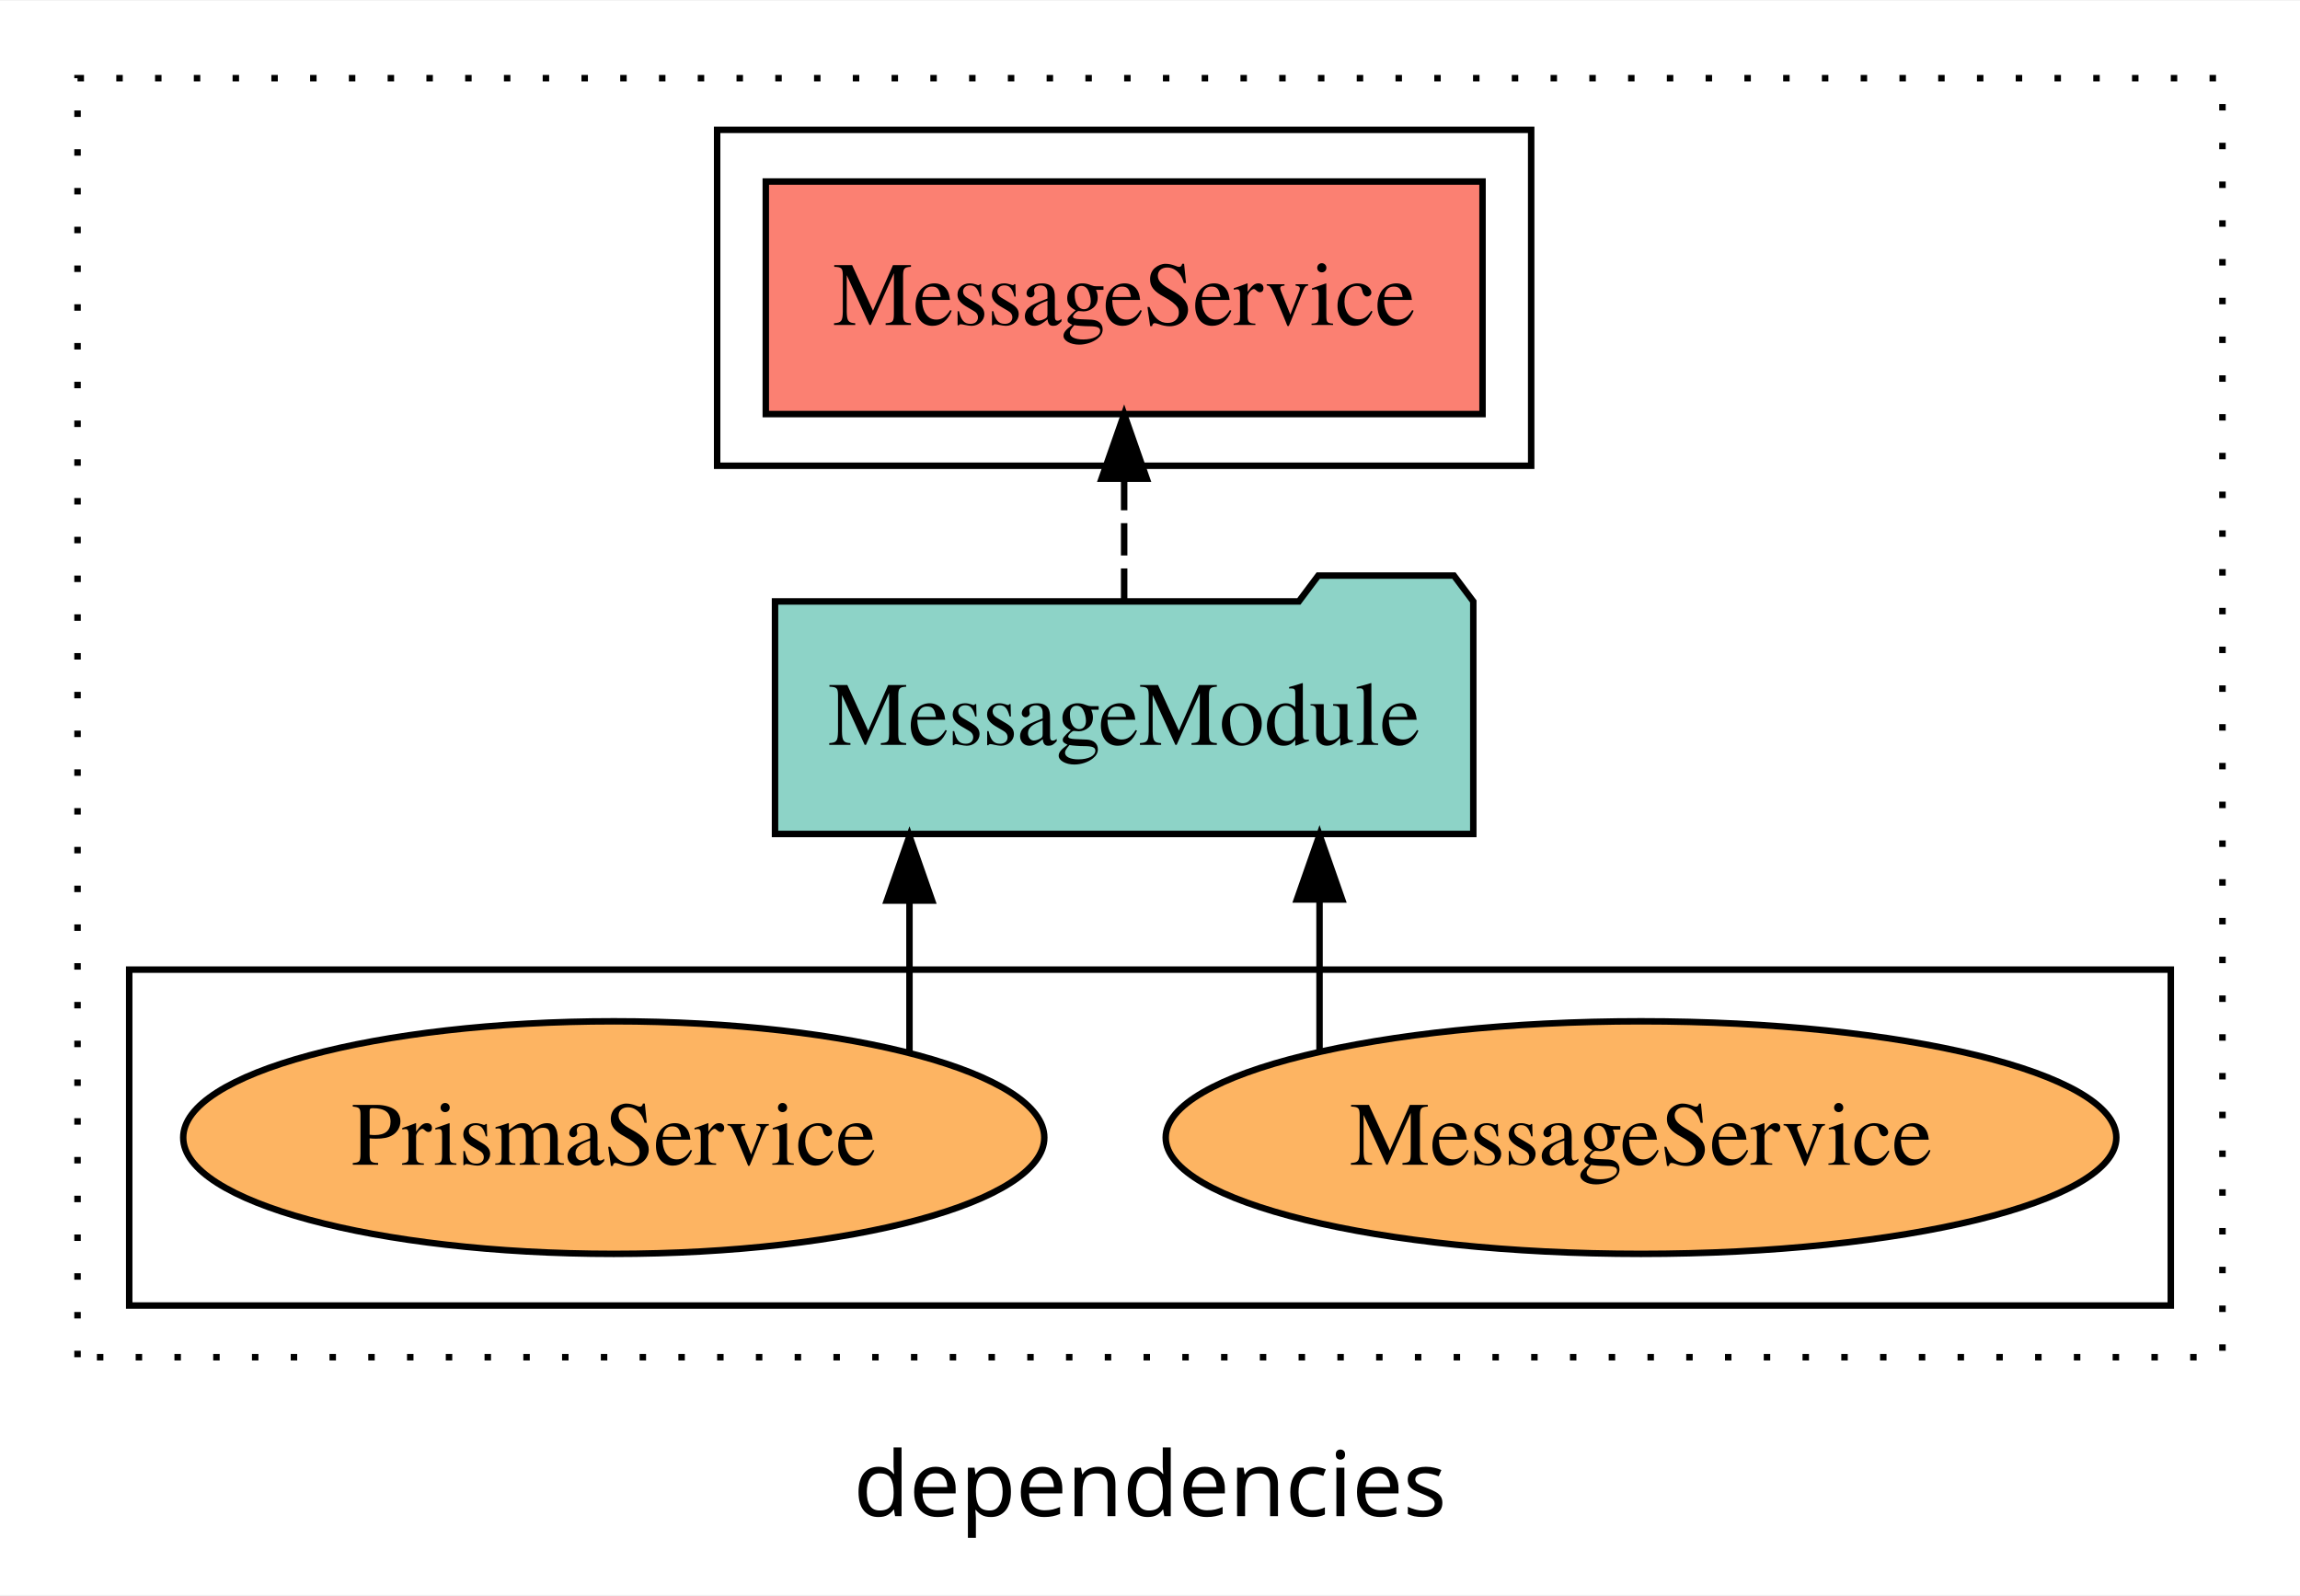
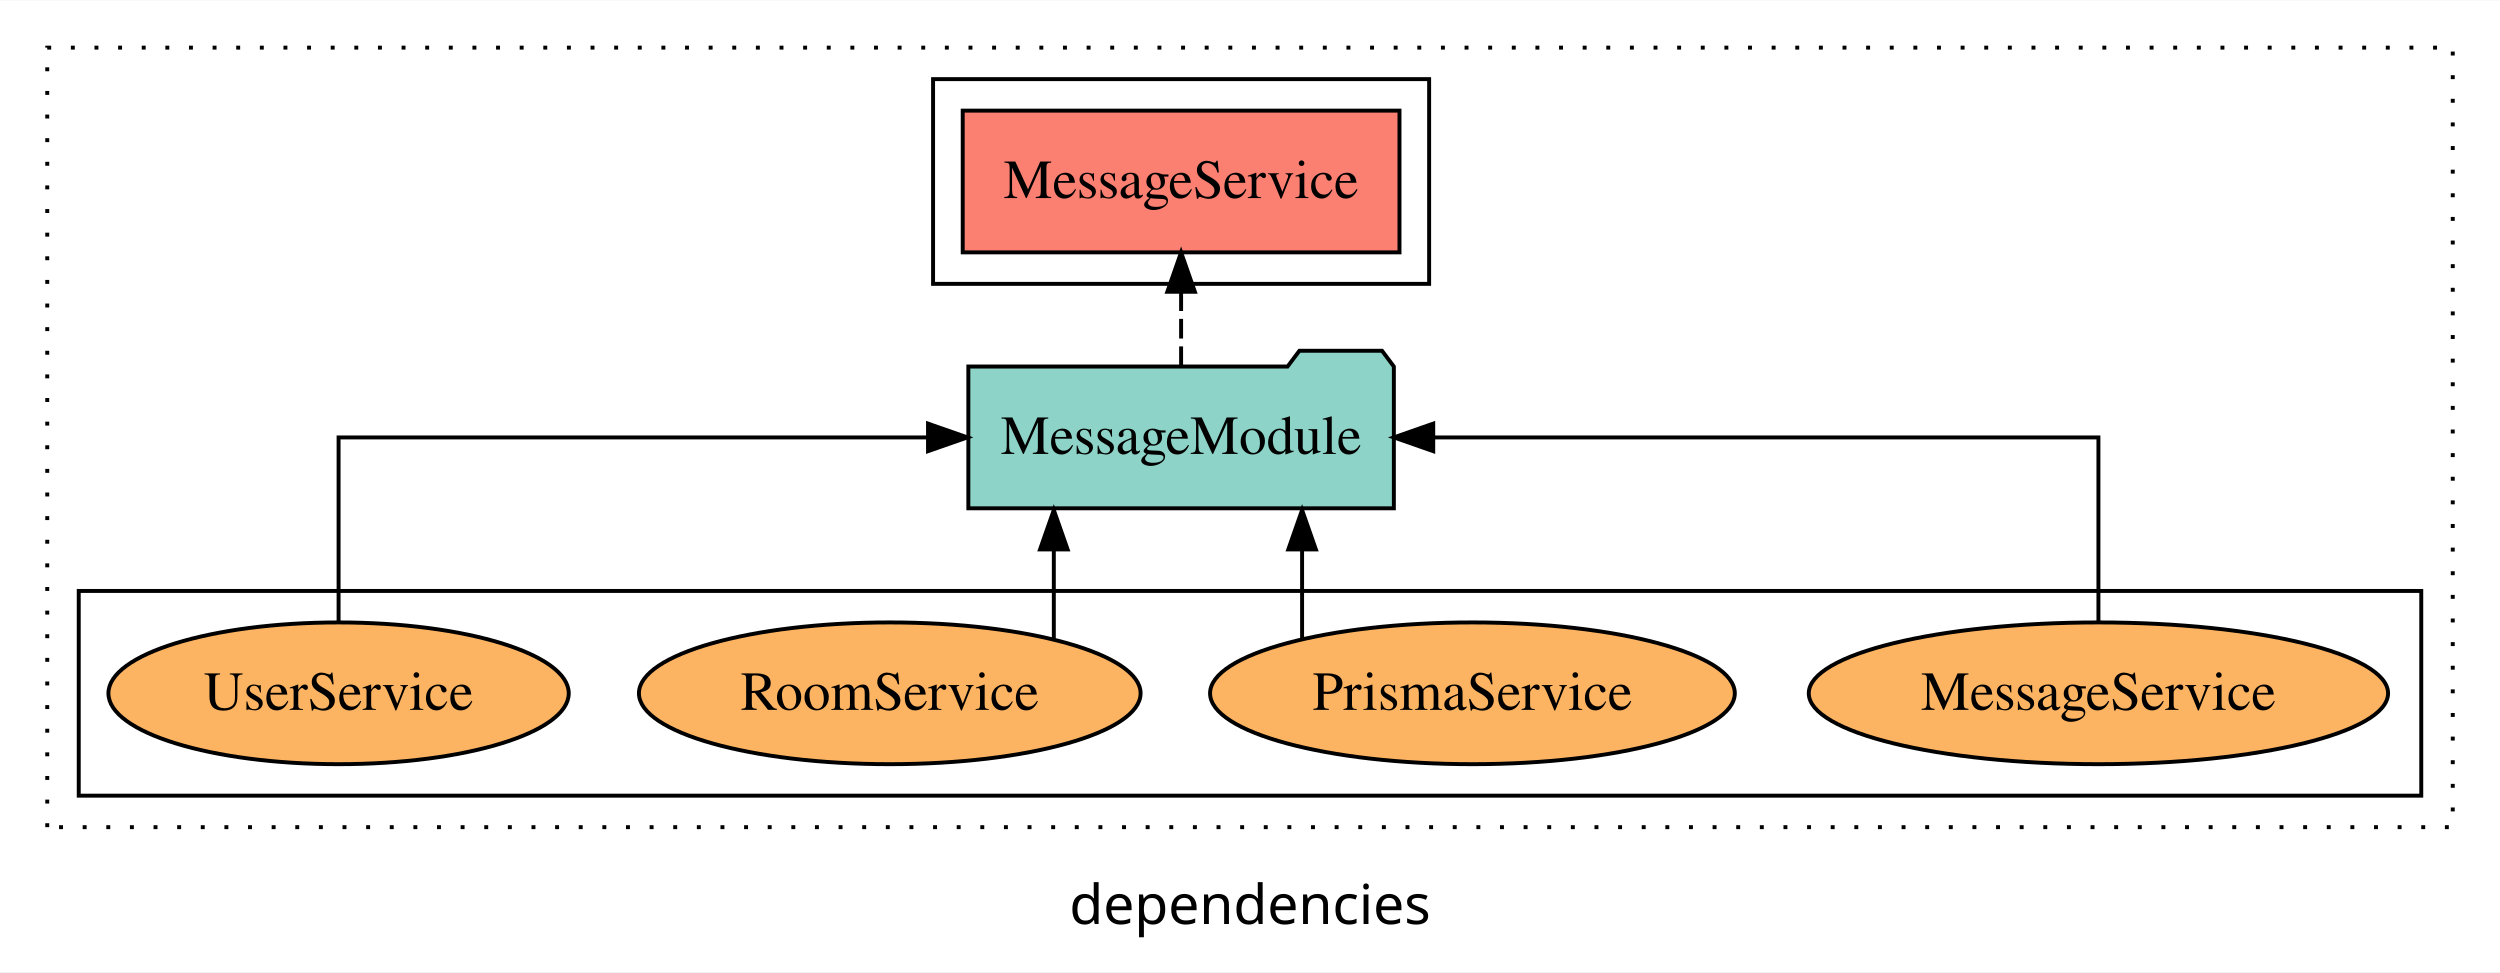
- <svg xmlns="http://www.w3.org/2000/svg" width="356pt" height="247pt" viewBox="0.00 0.00 356.00 246.80">
+ <svg xmlns="http://www.w3.org/2000/svg" width="635pt" height="247pt" viewBox="0.00 0.00 635.00 246.80">
  <g id="graph0" class="graph" transform="scale(1 1) rotate(0) translate(4 242.8)">
-     <polygon fill="white" stroke="transparent" points="-4,4 -4,-242.8 352,-242.8 352,4 -4,4" />
-     <text text-anchor="middle" x="174" y="-8.2" font-family="sans-serif" font-size="14.00">dependencies</text>
+     <polygon fill="white" stroke="transparent" points="-4,4 -4,-242.8 631,-242.8 631,4 -4,4" />
+     <text text-anchor="middle" x="313.5" y="-8.2" font-family="sans-serif" font-size="14.00">dependencies</text>
    <g id="clust1" class="cluster">
-       <polygon fill="none" stroke="black" stroke-dasharray="1,5" points="8,-32.8 8,-230.8 340,-230.8 340,-32.8 8,-32.8" />
+       <polygon fill="none" stroke="black" stroke-dasharray="1,5" points="8,-32.8 8,-230.8 619,-230.8 619,-32.8 8,-32.8" />
    </g>
    <g id="clust4" class="cluster">
-       <polygon fill="none" stroke="black" points="107,-170.8 107,-222.8 233,-222.8 233,-170.8 107,-170.8" />
+       <polygon fill="none" stroke="black" points="233,-170.8 233,-222.8 359,-222.8 359,-170.8 233,-170.8" />
    </g>
    <g id="clust6" class="cluster">
-       <polygon fill="none" stroke="black" points="16,-40.8 16,-92.8 332,-92.8 332,-40.8 16,-40.8" />
+       <polygon fill="none" stroke="black" points="16,-40.8 16,-92.8 611,-92.8 611,-40.8 16,-40.8" />
    </g>
    <g id="node1" class="node">
-       <polygon fill="#fb8072" stroke="black" points="225.47,-214.8 114.53,-214.8 114.53,-178.8 225.47,-178.8 225.47,-214.8" />
-       <text text-anchor="middle" x="170" y="-192.6" font-family="Times,serif" font-size="14.00">MessageService </text>
+       <polygon fill="#fb8072" stroke="black" points="351.47,-214.8 240.53,-214.8 240.53,-178.8 351.47,-178.8 351.47,-214.8" />
+       <text text-anchor="middle" x="296" y="-192.6" font-family="Times,serif" font-size="14.00">MessageService </text>
    </g>
    <g id="node2" class="node">
-       <polygon fill="#8dd3c7" stroke="black" points="224.04,-149.8 221.04,-153.8 200.04,-153.8 197.04,-149.8 115.96,-149.8 115.96,-113.8 224.04,-113.8 224.04,-149.8" />
-       <text text-anchor="middle" x="170" y="-127.6" font-family="Times,serif" font-size="14.00">MessageModule</text>
+       <polygon fill="#8dd3c7" stroke="black" points="350.04,-149.8 347.04,-153.8 326.04,-153.8 323.04,-149.8 241.96,-149.8 241.96,-113.8 350.04,-113.8 350.04,-149.8" />
+       <text text-anchor="middle" x="296" y="-127.6" font-family="Times,serif" font-size="14.00">MessageModule</text>
    </g>
    <g id="edge1" class="edge">
-       <path fill="none" stroke="black" stroke-dasharray="5,2" d="M170,-149.91C170,-149.91 170,-168.79 170,-168.79" />
-       <polygon fill="black" stroke="black" points="166.5,-168.79 170,-178.79 173.5,-168.79 166.5,-168.79" />
+       <path fill="none" stroke="black" stroke-dasharray="5,2" d="M296,-149.91C296,-149.91 296,-168.79 296,-168.79" />
+       <polygon fill="black" stroke="black" points="292.5,-168.79 296,-178.79 299.5,-168.79 292.5,-168.79" />
    </g>
    <g id="node3" class="node">
-       <ellipse fill="#fdb462" stroke="black" cx="250" cy="-66.8" rx="73.57" ry="18" />
-       <text text-anchor="middle" x="250" y="-62.6" font-family="Times,serif" font-size="14.00">MessageService</text>
+       <ellipse fill="#fdb462" stroke="black" cx="529" cy="-66.8" rx="73.57" ry="18" />
+       <text text-anchor="middle" x="529" y="-62.6" font-family="Times,serif" font-size="14.00">MessageService</text>
    </g>
    <g id="edge2" class="edge">
-       <path fill="none" stroke="black" d="M200.24,-80.27C200.24,-80.27 200.24,-103.66 200.24,-103.66" />
-       <polygon fill="black" stroke="black" points="196.74,-103.66 200.24,-113.66 203.74,-103.66 196.74,-103.66" />
+       <path fill="none" stroke="black" d="M529,-84.91C529,-104.14 529,-131.8 529,-131.8 529,-131.8 360.04,-131.8 360.04,-131.8" />
+       <polygon fill="black" stroke="black" points="360.04,-128.3 350.04,-131.8 360.04,-135.3 360.04,-128.3" />
    </g>
    <g id="node4" class="node">
-       <ellipse fill="#fdb462" stroke="black" cx="91" cy="-66.8" rx="66.64" ry="18" />
-       <text text-anchor="middle" x="91" y="-62.6" font-family="Times,serif" font-size="14.00">PrismaService</text>
+       <ellipse fill="#fdb462" stroke="black" cx="370" cy="-66.8" rx="66.64" ry="18" />
+       <text text-anchor="middle" x="370" y="-62.6" font-family="Times,serif" font-size="14.00">PrismaService</text>
    </g>
    <g id="edge3" class="edge">
-       <path fill="none" stroke="black" d="M136.77,-79.95C136.77,-79.95 136.77,-103.49 136.77,-103.49" />
-       <polygon fill="black" stroke="black" points="133.27,-103.49 136.77,-113.49 140.27,-103.49 133.27,-103.49" />
+       <path fill="none" stroke="black" d="M326.73,-80.58C326.73,-80.58 326.73,-103.35 326.73,-103.35" />
+       <polygon fill="black" stroke="black" points="323.23,-103.35 326.73,-113.35 330.23,-103.35 323.23,-103.35" />
+     </g>
+     <g id="node5" class="node">
+       <ellipse fill="#fdb462" stroke="black" cx="222" cy="-66.8" rx="63.71" ry="18" />
+       <text text-anchor="middle" x="222" y="-62.6" font-family="Times,serif" font-size="14.00">RoomService</text>
+     </g>
+     <g id="edge4" class="edge">
+       <path fill="none" stroke="black" d="M263.67,-80.58C263.67,-80.58 263.67,-103.35 263.67,-103.35" />
+       <polygon fill="black" stroke="black" points="260.17,-103.35 263.67,-113.35 267.17,-103.35 260.17,-103.35" />
+     </g>
+     <g id="node6" class="node">
+       <ellipse fill="#fdb462" stroke="black" cx="82" cy="-66.8" rx="58.46" ry="18" />
+       <text text-anchor="middle" x="82" y="-62.6" font-family="Times,serif" font-size="14.00">UserService</text>
+     </g>
+     <g id="edge5" class="edge">
+       <path fill="none" stroke="black" d="M82,-84.91C82,-104.14 82,-131.8 82,-131.8 82,-131.8 231.72,-131.8 231.72,-131.8" />
+       <polygon fill="black" stroke="black" points="231.72,-135.3 241.72,-131.8 231.72,-128.3 231.72,-135.3" />
    </g>
  </g>
</svg>
